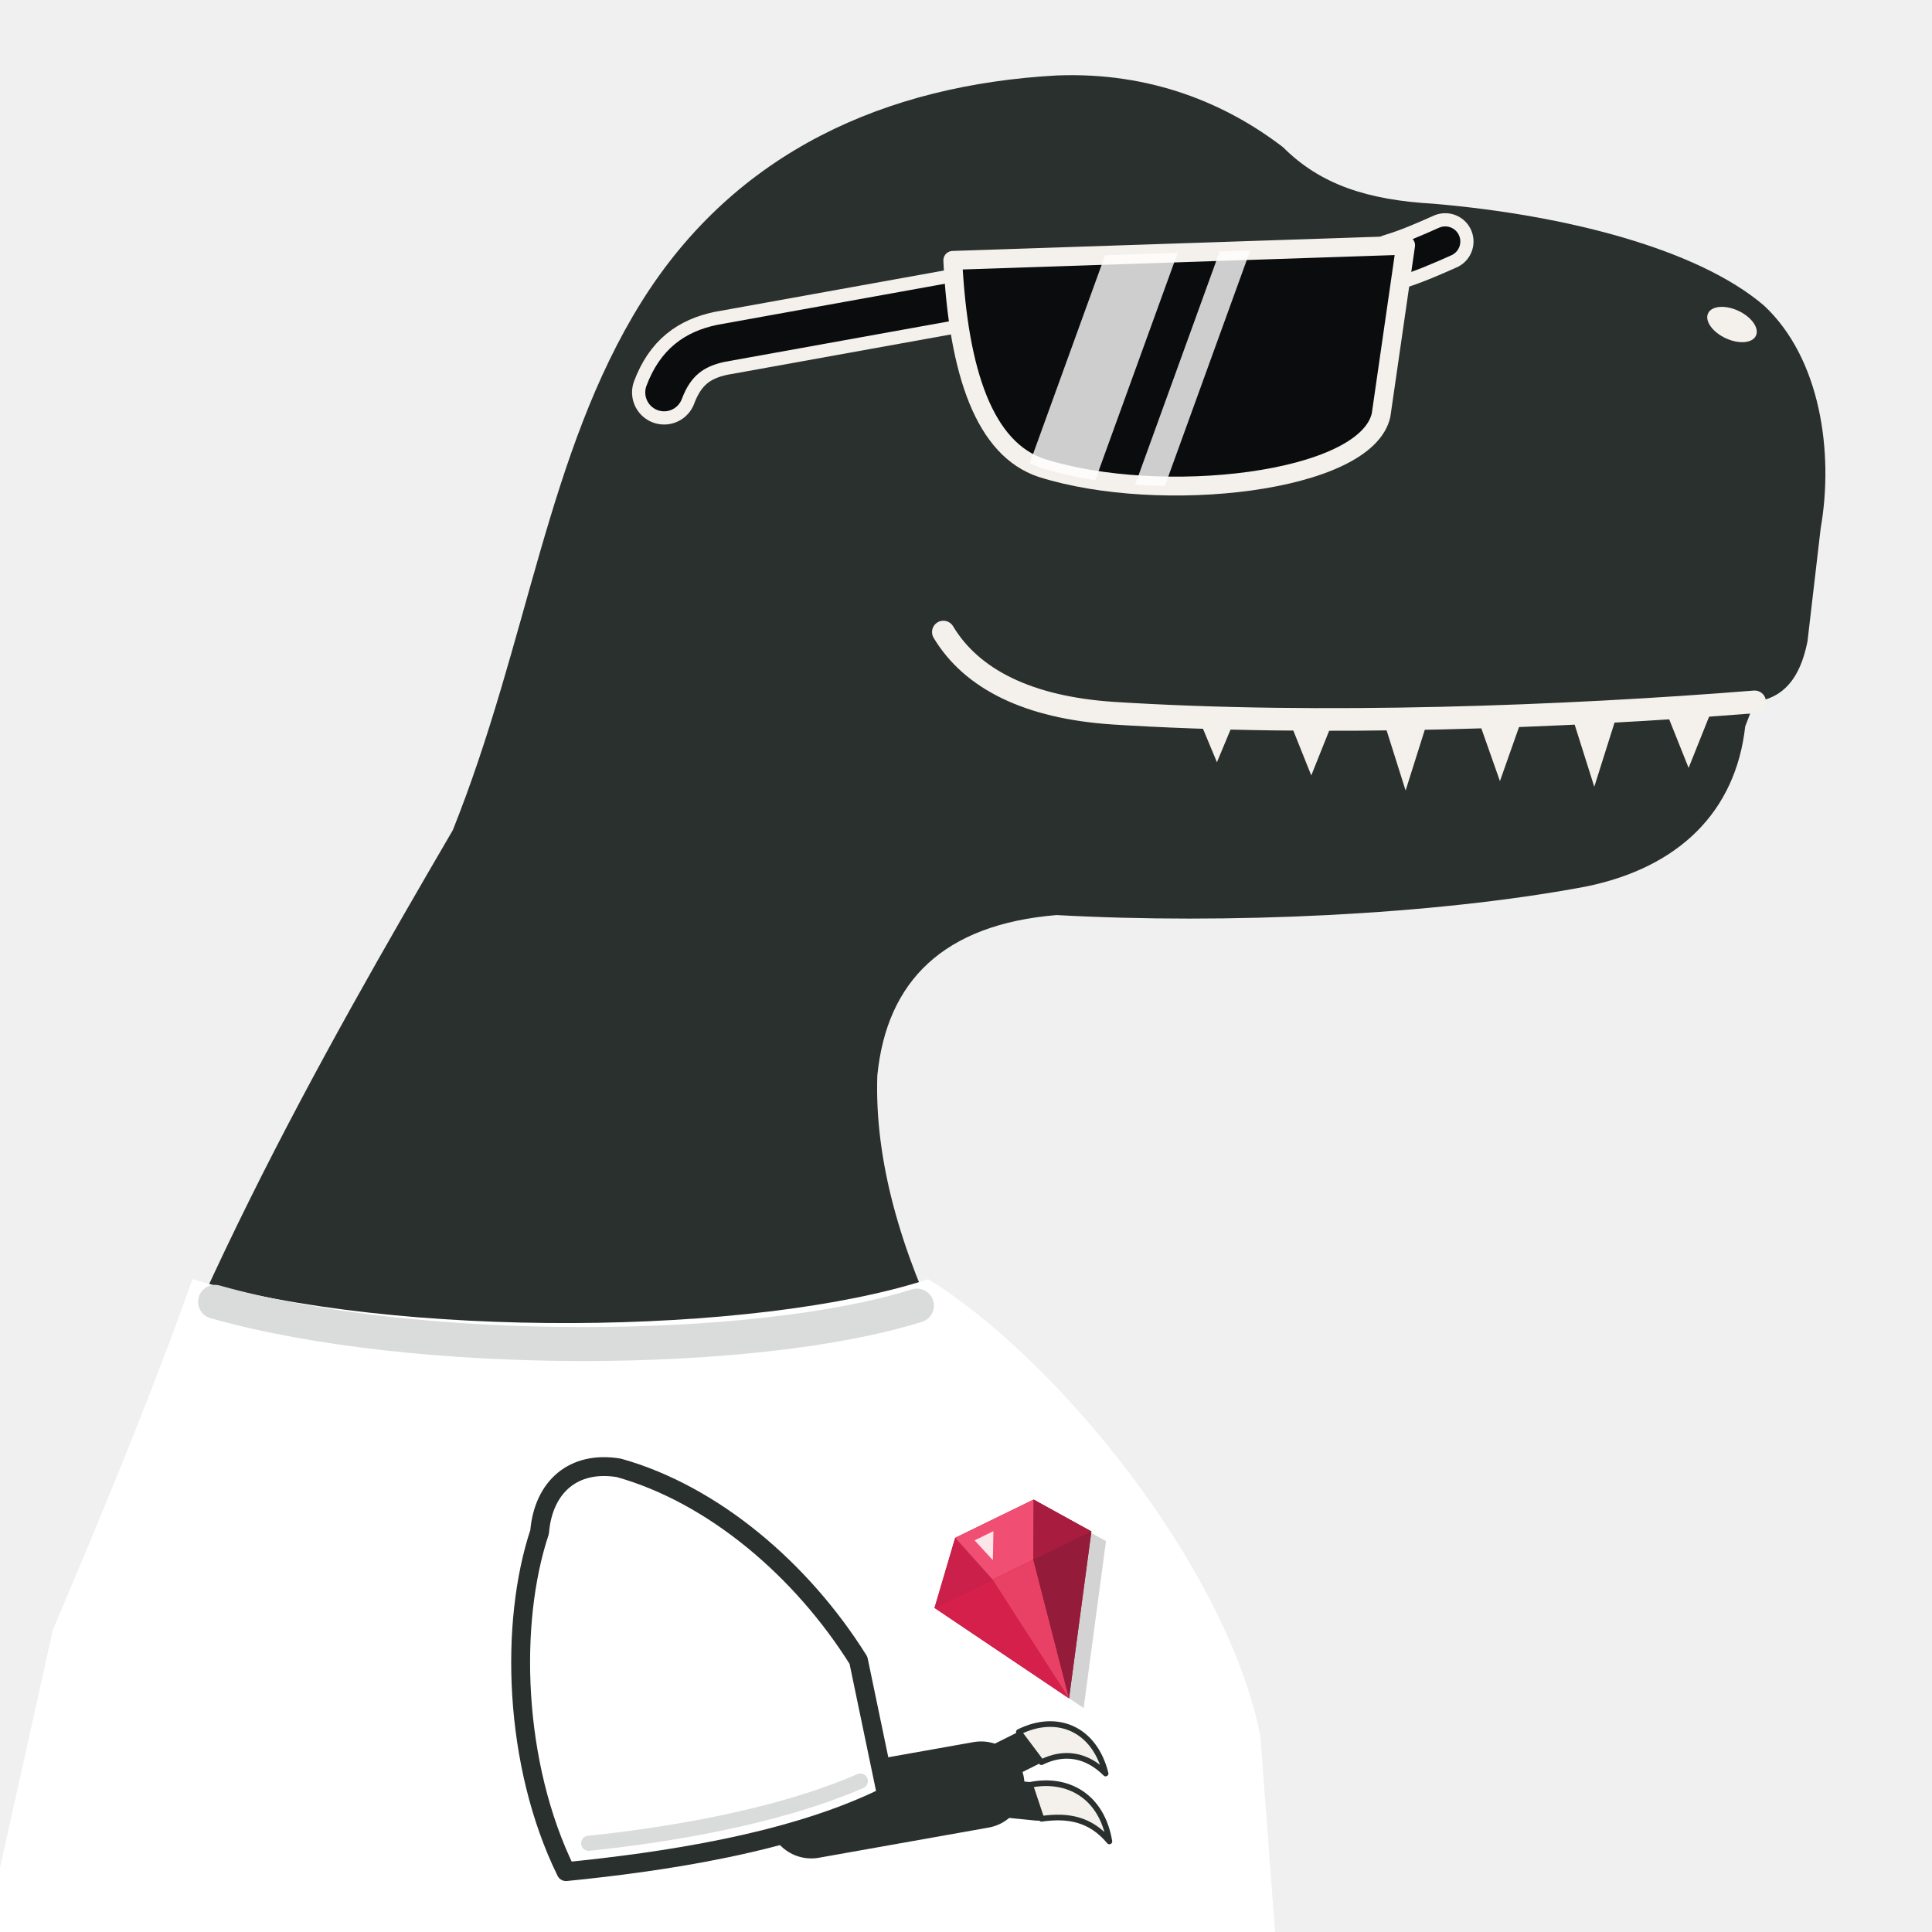
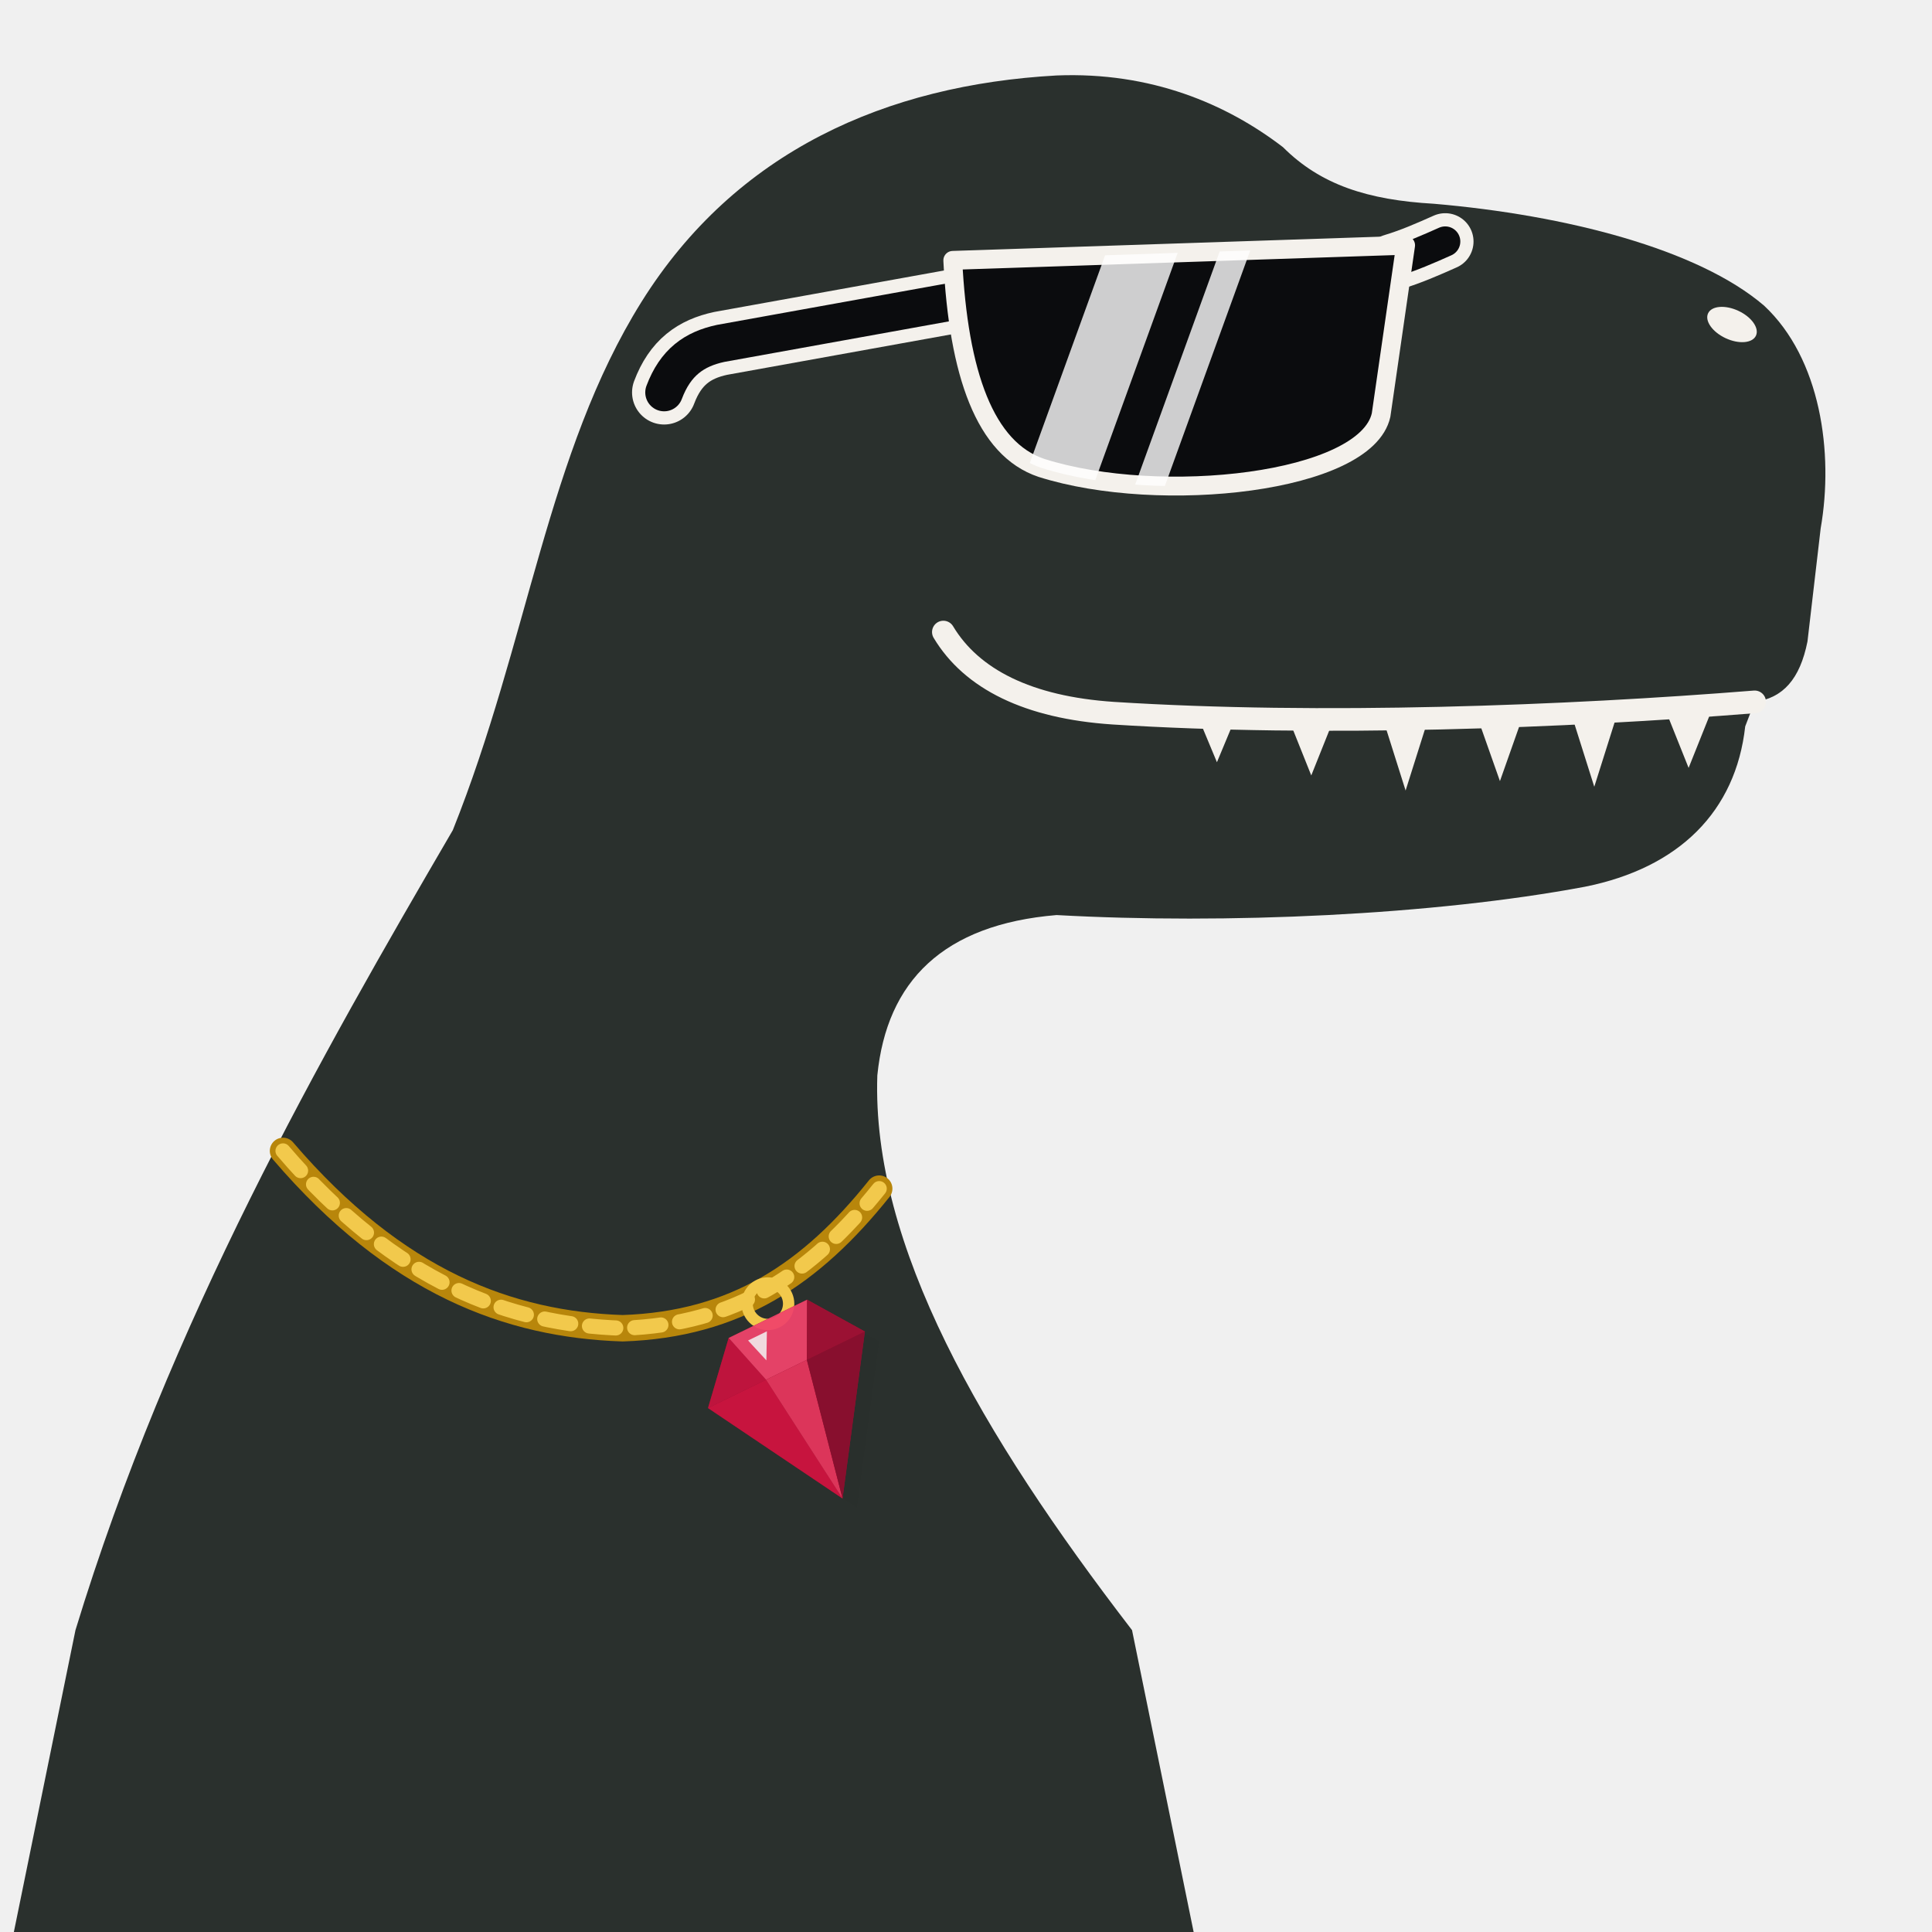
<svg xmlns="http://www.w3.org/2000/svg" viewBox="0 0 1024 1024" width="1024" height="1024">
  <defs>
    <clipPath id="lens-clip">
      <path d="M505 298 L745 290 L732 380 C724 416 615 428 552 408 C522 398 508 358 505 298 Z" />
    </clipPath>
  </defs>
  <g transform="translate(0 -160)">
    <path fill="#2A302D" d="M0 1220 L40 1024 C90 860 170 720 240 600 C280 500 290 400 340 320 C390 240 470 205 560 200 C610 198 650 215 680 238 C700 258 725 266 760 268 C830 274 900 292 935 322 C965 350 972 400 965 440 L958 500 C954 520 945 530 930 532 L925 545 C920 590 890 620 840 630 C760 645 650 650 560 645 C500 650 470 680 465 730 C462 820 520 920 600 1024 L640 1220 Z" />
    <path fill="none" stroke="#F4F1EC" stroke-width="12" stroke-linecap="round" d="M930 532 C830 540 700 545 590 538 C545 535 515 520 500 495" />
    <g fill="#F4F1EC">
      <path d="M883 537 L895 567 L907 537 Z" />
      <path d="M833 539 L845 577 L857 539 Z" />
      <path d="M783 540 L795 574 L807 540 Z" />
      <path d="M733 541 L745 579 L757 541 Z" />
      <path d="M683 541 L695 571 L707 541 Z" />
      <path d="M635 540 L645 564 L655 540 Z" />
    </g>
    <ellipse cx="918" cy="332" rx="14" ry="8" fill="#F4F1EC" transform="rotate(25 918 332)" />
    <path fill="none" stroke="#F4F1EC" stroke-width="34" stroke-linecap="round" stroke-linejoin="round" d="M515 318 L382 342 C368 345 358 352 352 368" />
    <path fill="none" stroke="#0B0C0E" stroke-width="20" stroke-linecap="round" stroke-linejoin="round" d="M515 318 L382 342 C368 345 358 352 352 368" />
    <path fill="none" stroke="#F4F1EC" stroke-width="30" stroke-linecap="round" d="M738 299 C748 296 757 292 766 288" />
    <path fill="none" stroke="#0B0C0E" stroke-width="16" stroke-linecap="round" d="M738 299 C748 296 757 292 766 288" />
    <path fill="#0B0C0E" stroke="#F4F1EC" stroke-width="10" stroke-linejoin="round" d="M505 298 L745 290 L732 380 C724 416 615 428 552 408 C522 398 508 358 505 298 Z" />
    <g clip-path="url(#lens-clip)" fill="#FFFFFF" fill-opacity="0.8">
      <path d="M592 278 L630 278 L572 438 L534 438 Z" />
      <path d="M652 278 L668 278 L610 438 L594 438 Z" />
    </g>
-     <path fill="#FFFFFF" d="M102 838 C210 870 400 868 492 838 C560 880 650 990 668 1080 L680 1240 L-20 1240 L28 1024 C55 960 80 900 102 838 Z" />
-     <path fill="none" stroke="#D9DCDA" stroke-width="18" stroke-linecap="round" d="M114 850 C220 880 400 879 486 852" />
-     <g transform="translate(542 1006) rotate(-20) skewY(-6) scale(0.92 1.15) translate(-465 -885)" opacity="0.94">
+     <path fill="none" stroke="#B8860B" stroke-width="14" stroke-linecap="round" d="M150 770 C210 840 270 862 330 864 C390 862 430 835 466 790" />
+     <path fill="none" stroke="#F2C94C" stroke-width="8" stroke-linecap="round" stroke-dasharray="14 10" d="M150 770 C210 840 270 862 330 864 C390 862 430 835 466 790" />
+     <circle cx="407" cy="851" r="11" fill="none" stroke="#F2C94C" stroke-width="6" />
+     <g transform="translate(407 859) rotate(-20) skewY(-6) scale(0.92 1.15) translate(-465 -847)" opacity="0.94">
      <path fill="#2A302D" fill-opacity="0.22" transform="translate(6 7)" d="M415 872 L440 847 L490 847 L515 872 L470 937 Z" />
      <path fill="#9B0E2E" d="M415 872 L440 847 L490 847 L515 872 L470 937 Z" />
      <path fill="#C8123E" d="M415 872 L440 847 L452 872 Z" />
      <path fill="#F0436A" d="M440 847 L490 847 L478 872 L452 872 Z" />
      <path fill="#A30F33" d="M490 847 L515 872 L478 872 Z" />
      <path fill="#D1123F" d="M415 872 L452 872 L470 937 Z" />
      <path fill="#E8355C" d="M452 872 L478 872 L470 937 Z" />
      <path fill="#8E0D2E" d="M478 872 L515 872 L470 937 Z" />
      <path fill="#FFFFFF" fill-opacity="0.85" d="M450 852 L462 852 L456 864 Z" />
    </g>
-     <line x1="430" y1="1122" x2="520" y2="1106" stroke="#2A302D" stroke-width="46" stroke-linecap="round" />
-     <line x1="518" y1="1100" x2="546" y2="1086" stroke="#2A302D" stroke-width="20" stroke-linecap="round" />
-     <line x1="520" y1="1112" x2="550" y2="1115" stroke="#2A302D" stroke-width="20" stroke-linecap="round" />
-     <path fill="#F4F1EC" stroke="#2A302D" stroke-width="3" stroke-linejoin="round" d="M540 1078 C560 1068 580 1076 586 1100 C576 1090 564 1088 552 1094 Z" />
-     <path fill="#F4F1EC" stroke="#2A302D" stroke-width="3" stroke-linejoin="round" d="M546 1106 C566 1102 584 1112 588 1136 C578 1124 566 1122 552 1124 Z" />
-     <path fill="#FFFFFF" stroke="#2A302D" stroke-width="10" stroke-linejoin="round" d="M286 972 C288 948 304 934 328 938 C378 952 425 992 455 1040 L470 1112 C420 1137 350 1147 300 1152 C272 1095 270 1020 286 972 Z" />
-     <path fill="none" stroke="#D9DCDA" stroke-width="8" stroke-linecap="round" d="M456 1104 C410 1124 350 1133 312 1137" />
  </g>
</svg>
